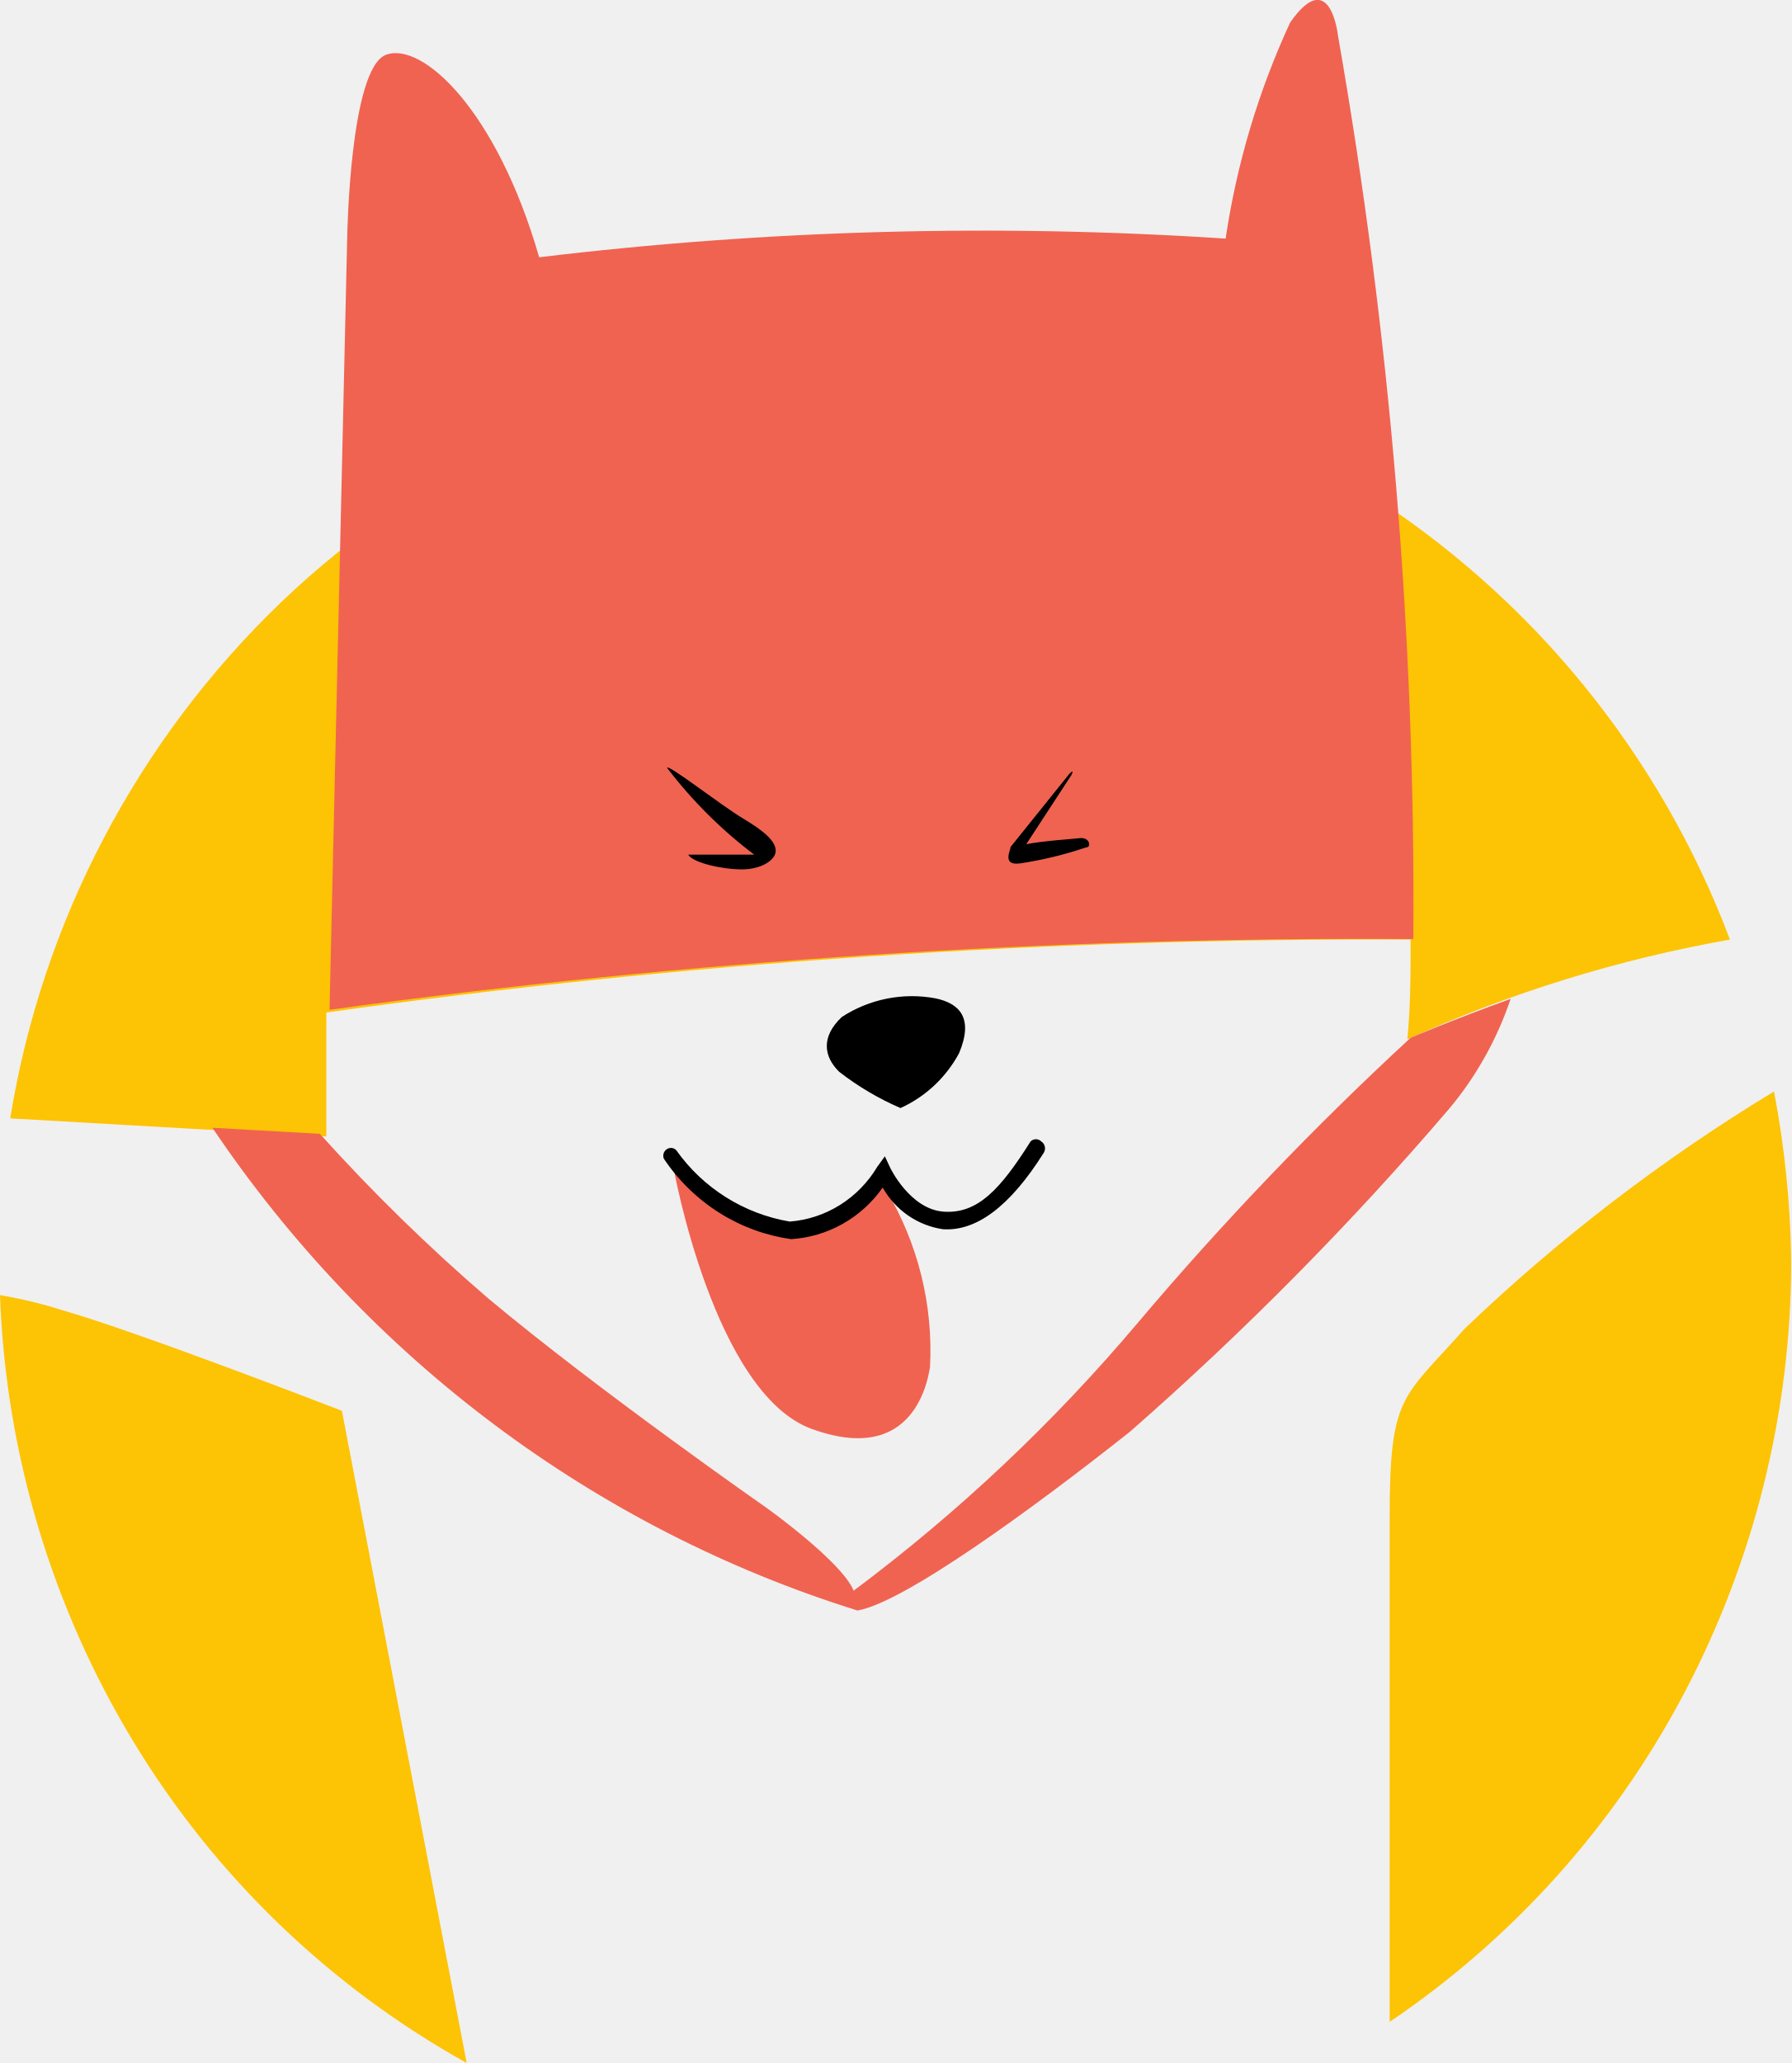
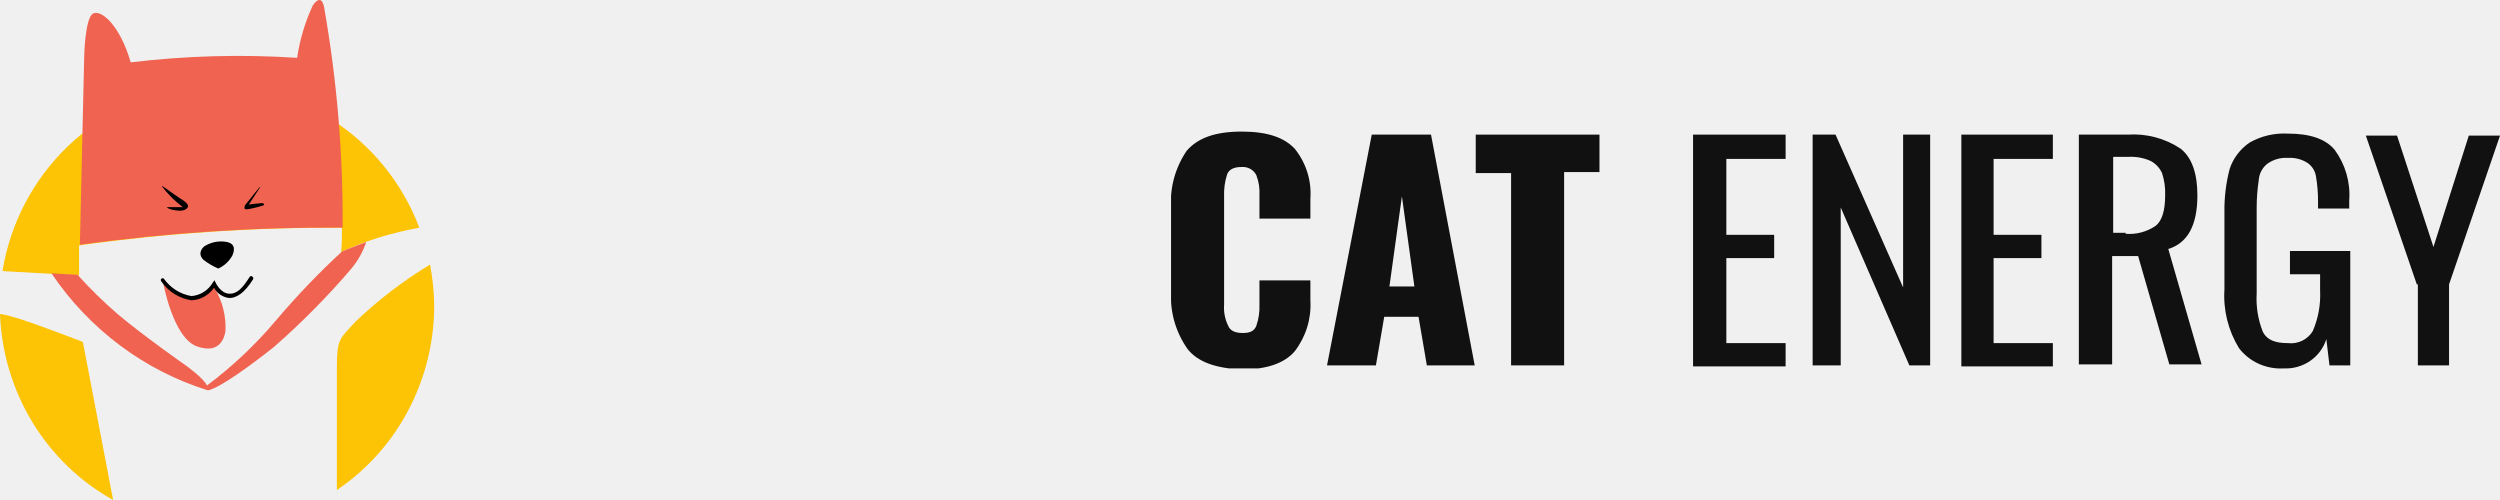
- <svg xmlns="http://www.w3.org/2000/svg" width="33" height="38" fill="none">
-   <g clip-path="url(#a)">
-     <path fill="#FDC305" d="M6.012 20.935V18.65a139.135 139.135 0 0 1 19.976-1.343c0 .606 0 1.222-.06 1.838 1.9-.86 3.896-1.477 5.943-1.838a16.767 16.767 0 0 0-6.767-8.285 16.248 16.248 0 0 0-10.306-2.398c-3.6.374-6.98 1.945-9.62 4.47a16.948 16.948 0 0 0-4.99 9.506l5.824.334ZM26.978 24.481c-1.149 1.293-1.376 1.213-1.376 3.486v9.275a16.692 16.692 0 0 0 5.425-6.052A17.08 17.08 0 0 0 33 23.237c-.013-1.051-.12-2.1-.317-3.132a32.856 32.856 0 0 0-5.705 4.375ZM6.299 25.987s-3.754-1.455-5.14-1.85A8.33 8.33 0 0 0 0 23.856a17.066 17.066 0 0 0 2.463 8.233A16.633 16.633 0 0 0 8.598 38L6.299 25.987Z" />
-     <path fill="#F06351" d="M26.038 17.297A92.52 92.52 0 0 0 24.65.657s-.139-1.304-.881-.243a14.583 14.583 0 0 0-1.189 3.981 68.295 68.295 0 0 0-12.647.344C9.15 2.02 7.774.758 7.11 1.01c-.664.253-.713 3.345-.713 3.345L6.071 18.6a139.094 139.094 0 0 1 19.967-1.303Z" />
-     <path fill="#000" d="M12.29 14.145c0-.09.991.687 1.397.93.406.242.604.424.604.596s-.267.343-.623.343c-.357 0-.902-.12-.99-.272h1.217a8.34 8.34 0 0 1-1.604-1.597ZM19.699 14.256l-1.08 1.344c0 .06-.168.354.179.303.41-.062.814-.16 1.208-.293.109 0 .07-.192-.109-.172-.178.02-.683.051-.99.112l.832-1.274s.069-.13-.04-.02ZM16.59 20.41c.458-.207.838-.562 1.079-1.01.277-.658 0-.92-.436-1.011a2.367 2.367 0 0 0-1.723.343c-.387.364-.337.728-.05 1.01.348.27.727.494 1.13.668Z" />
-     <path fill="#F06351" d="M16.193 21.672c-.111.231-.266.437-.456.607a1.693 1.693 0 0 1-.99.384 2.1 2.1 0 0 1-1.456-.435 2.289 2.289 0 0 1-.525-.444 1.059 1.059 0 0 0-.356-.263s.742 4.142 2.545 4.8c1.803.656 2.12-.759 2.179-1.143a5.758 5.758 0 0 0-.812-3.263c-.02-.313-.03-.111-.129-.243Z" />
-     <path fill="#000" d="M14.569 22.824a3.364 3.364 0 0 1-1.3-.474 3.437 3.437 0 0 1-1.039-1.007.145.145 0 0 1 .076-.187.136.136 0 0 1 .153.031 3.22 3.22 0 0 0 2.09 1.314c.328-.025.646-.13.927-.306.28-.176.516-.417.687-.704l.139-.192.099.212s.366.768.99.808c.624.04 1.04-.414 1.595-1.293a.138.138 0 0 1 .198 0c.032.02.055.053.064.09a.154.154 0 0 1-.015.112c-.633 1.01-1.257 1.455-1.861 1.414a1.518 1.518 0 0 1-.642-.253 1.555 1.555 0 0 1-.468-.514 2.255 2.255 0 0 1-.74.67c-.294.165-.62.26-.953.28Z" />
-     <path fill="#F06351" d="M25.988 19.116a58.7 58.7 0 0 0-5.021 5.244 31.579 31.579 0 0 1-5.24 4.94c-.217-.535-1.604-1.525-1.604-1.525s-3.1-2.162-5.13-3.86a34.1 34.1 0 0 1-3.1-3.03l-1.98-.112c2.861 4.25 7.05 7.384 11.884 8.892.852-.142 3.238-1.88 5.021-3.294a58.146 58.146 0 0 0 5.883-5.951c.498-.596.88-1.281 1.13-2.021-1.09.394-1.843.717-1.843.717Z" />
+ <svg xmlns="http://www.w3.org/2000/svg" width="190" height="38" viewBox="0 0 190 38" fill="none">
+   <g clip-path="url(#clip0_92566_560)">
+     <path d="M6.012 20.935V18.651C12.631 17.724 19.306 17.275 25.988 17.308C25.988 17.914 25.988 18.53 25.929 19.146C27.828 18.287 29.824 17.669 31.871 17.308C30.566 13.864 28.188 10.954 25.104 9.023C22.019 7.093 18.398 6.251 14.798 6.625C11.198 6.999 7.818 8.57 5.178 11.095C2.539 13.62 0.785 16.96 0.188 20.601L6.012 20.935Z" fill="#FDC305" />
+     <path d="M26.978 24.481C25.829 25.774 25.602 25.694 25.602 27.967C25.602 28.887 25.602 32.918 25.602 37.242C27.872 35.712 29.736 33.633 31.027 31.189C32.318 28.746 32.996 26.014 33 23.238C32.987 22.187 32.881 21.139 32.683 20.106C30.631 21.349 28.718 22.816 26.978 24.481Z" fill="#FDC305" />
+     <path d="M6.299 25.987C6.299 25.987 2.545 24.532 1.159 24.138C0.78 24.016 0.392 23.921 0 23.855C0.107 26.771 0.956 29.608 2.463 32.088C3.971 34.568 6.084 36.605 8.597 38L6.299 25.987Z" fill="#FDC305" />
+     <path d="M26.038 17.297C26.078 11.719 25.614 6.148 24.651 0.657C24.651 0.657 24.512 -0.647 23.77 0.414C23.186 1.675 22.786 3.016 22.581 4.395C18.364 4.118 14.13 4.233 9.934 4.739C9.151 2.021 7.775 0.758 7.111 1.01C6.447 1.263 6.398 4.355 6.398 4.355L6.071 18.601C12.688 17.688 19.36 17.252 26.038 17.297Z" fill="#F06351" />
+     <path d="M12.291 14.145C12.291 14.054 13.281 14.832 13.687 15.075C14.093 15.317 14.291 15.499 14.291 15.671C14.291 15.843 14.024 16.014 13.668 16.014C13.311 16.014 12.766 15.893 12.677 15.742H13.608H13.895C13.292 15.286 12.752 14.749 12.291 14.145Z" fill="black" />
+     <path d="M19.699 14.256L18.619 15.6C18.619 15.661 18.451 15.954 18.798 15.903C19.208 15.841 19.612 15.743 20.006 15.61C20.115 15.61 20.075 15.418 19.897 15.438C19.719 15.459 19.214 15.489 18.907 15.55L19.739 14.277C19.739 14.277 19.808 14.145 19.699 14.256Z" fill="black" />
+     <path d="M16.589 20.41C17.048 20.203 17.428 19.848 17.669 19.399C17.946 18.742 17.669 18.48 17.233 18.389C16.637 18.278 16.021 18.4 15.51 18.732C15.123 19.096 15.173 19.46 15.46 19.743C15.808 20.012 16.187 20.236 16.589 20.41Z" fill="black" />
+     <path d="M16.193 21.672C16.082 21.903 15.927 22.109 15.737 22.279C15.455 22.51 15.109 22.645 14.747 22.663C14.226 22.705 13.708 22.55 13.291 22.228C13.095 22.108 12.918 21.958 12.766 21.784C12.667 21.672 12.545 21.582 12.41 21.521C12.41 21.521 13.152 25.663 14.955 26.32C16.758 26.977 17.074 25.562 17.134 25.178C17.193 24.032 16.91 22.894 16.322 21.915C16.302 21.602 16.292 21.804 16.193 21.672Z" fill="#F06351" />
+     <path d="M14.569 22.824C14.108 22.758 13.666 22.597 13.27 22.35C12.873 22.104 12.53 21.777 12.261 21.39C12.248 21.376 12.238 21.361 12.23 21.343C12.223 21.326 12.22 21.307 12.22 21.288C12.22 21.27 12.223 21.251 12.23 21.234C12.238 21.216 12.248 21.201 12.261 21.187C12.274 21.174 12.289 21.163 12.306 21.156C12.323 21.149 12.342 21.145 12.36 21.145C12.379 21.145 12.397 21.149 12.414 21.156C12.431 21.163 12.446 21.174 12.459 21.187C12.959 21.889 13.71 22.361 14.549 22.501C14.877 22.476 15.195 22.371 15.476 22.195C15.757 22.019 15.992 21.778 16.163 21.491L16.302 21.299L16.401 21.511C16.401 21.511 16.767 22.279 17.391 22.319C18.015 22.36 18.431 21.905 18.986 21.026C18.999 21.012 19.014 21.002 19.031 20.994C19.048 20.987 19.067 20.983 19.085 20.983C19.103 20.983 19.122 20.987 19.139 20.994C19.156 21.002 19.171 21.012 19.184 21.026C19.216 21.047 19.239 21.079 19.248 21.117C19.257 21.154 19.252 21.194 19.233 21.228C18.6 22.238 17.976 22.683 17.372 22.642C17.142 22.608 16.923 22.521 16.73 22.389C16.538 22.256 16.378 22.08 16.262 21.875C16.067 22.152 15.814 22.381 15.521 22.546C15.228 22.71 14.903 22.805 14.569 22.824Z" fill="black" />
+     <path d="M25.988 19.116C24.21 20.757 22.533 22.508 20.967 24.36C19.41 26.205 17.653 27.863 15.727 29.301C15.51 28.765 14.123 27.775 14.123 27.775C14.123 27.775 11.023 25.613 8.993 23.915C7.898 22.973 6.862 21.961 5.893 20.884L3.912 20.773C6.774 25.022 10.964 28.157 15.797 29.665C16.649 29.523 19.035 27.785 20.818 26.371C22.917 24.534 24.883 22.545 26.701 20.42C27.199 19.825 27.582 19.139 27.83 18.399C26.741 18.793 25.988 19.116 25.988 19.116Z" fill="#F06351" />
+   </g>
+   <g clip-path="url(#clip1_92566_560)">
+     <path d="M90.264 26.538C89.37 25.276 88.925 23.763 89 22.231V15.846C88.892 14.298 89.308 12.758 90.186 11.461C91.055 10.461 92.398 10 94.374 10C96.35 10 97.614 10.461 98.404 11.308C99.263 12.379 99.685 13.721 99.59 15.077V16.615H95.718V14.846C95.749 14.323 95.668 13.799 95.48 13.308C95.38 13.109 95.221 12.945 95.024 12.835C94.827 12.726 94.6 12.676 94.374 12.692C93.821 12.692 93.426 12.846 93.268 13.231C93.089 13.777 93.009 14.35 93.031 14.923V23.154C92.989 23.71 93.098 24.267 93.347 24.769C93.505 25.154 93.9 25.308 94.453 25.308C95.006 25.308 95.322 25.154 95.48 24.769C95.66 24.249 95.74 23.702 95.718 23.154V21.308H99.59V22.846C99.67 24.224 99.251 25.585 98.404 26.692C97.614 27.615 96.271 28.077 94.374 28.077C92.477 28 91.055 27.538 90.264 26.538Z" fill="#111111" />
+     <path d="M104.253 10.231H108.757L112.077 27.769H108.441L107.809 24.077H105.201L104.569 27.769H100.854L104.253 10.231ZM107.493 21.769L106.545 14.923L105.596 21.769H107.493Z" fill="#111111" />
+     <path d="M114.843 13.154H112.156V10.231H121.56V13.077H118.873V27.769H114.843V13.154Z" fill="#111111" />
+     <path d="M128.752 10.231H135.707V12.077H131.202V17.846H134.837V19.615H131.202V26.077H135.707V27.846H128.673V10.231H128.752Z" fill="#111111" />
+     <path d="M137.761 10.231H139.5L144.637 21.846V10.231H146.692V27.769H145.111L139.895 15.769V27.769H137.761V10.231Z" fill="#111111" />
+     <path d="M149.063 10.231H156.017V12.077H151.513V17.846H155.148V19.615H151.513V26.077H156.017V27.846H149.063V10.231Z" fill="#111111" />
+     <path d="M158.072 10.231H161.707C163.137 10.135 164.559 10.514 165.738 11.308C166.607 12 167.002 13.231 167.002 14.846C167.002 17.077 166.291 18.462 164.79 18.923L167.318 27.692H164.869L162.498 19.462H160.522V27.692H157.993V10.231H158.072ZM161.549 17.769C162.364 17.835 163.176 17.616 163.841 17.154C164.315 16.769 164.552 16 164.552 14.846C164.574 14.273 164.494 13.7 164.315 13.154C164.137 12.762 163.832 12.437 163.446 12.231C162.902 11.989 162.304 11.884 161.707 11.923H160.601V17.692H161.549V17.769Z" fill="#111111" />
+     <path d="M170.164 26.462C169.342 25.117 168.956 23.562 169.057 22V16.154C169.038 15.039 169.171 13.927 169.452 12.846C169.717 12.039 170.244 11.337 170.954 10.846C171.836 10.338 172.854 10.097 173.878 10.154C175.538 10.154 176.723 10.539 177.434 11.385C178.252 12.502 178.644 13.862 178.541 15.231V15.846H176.17V15.308C176.173 14.664 176.12 14.02 176.012 13.385C175.945 12.983 175.718 12.623 175.379 12.385C174.935 12.101 174.408 11.966 173.878 12C173.311 11.965 172.75 12.128 172.297 12.461C172.111 12.614 171.959 12.802 171.851 13.013C171.742 13.225 171.679 13.456 171.665 13.692C171.561 14.38 171.508 15.074 171.507 15.769V22.308C171.449 23.304 171.61 24.301 171.981 25.231C172.297 25.846 172.93 26.077 173.878 26.077C174.252 26.122 174.632 26.059 174.97 25.895C175.307 25.73 175.587 25.473 175.775 25.154C176.192 24.181 176.381 23.13 176.328 22.077V20.846H174.036V19.077H178.62V27.769H177.039L176.802 25.769C176.595 26.439 176.163 27.023 175.576 27.427C174.989 27.831 174.28 28.033 173.562 28C172.909 28.037 172.256 27.916 171.663 27.648C171.07 27.379 170.555 26.972 170.164 26.462Z" fill="#111111" />
+     <path d="M183.678 21.615L179.805 10.308H182.176L184.942 18.769L187.629 10.308H190L186.128 21.615V27.769H183.757V21.615H183.678Z" fill="#111111" />
  </g>
  <defs>
-     <clipPath id="a">
-       <path fill="#fff" d="M0 0h33v38H0z" />
+     <clipPath id="clip0_92566_560">
+       <rect width="33" height="38" fill="white" />
+     </clipPath>
+     <clipPath id="clip1_92566_560">
+       <rect width="101" height="18" fill="white" transform="translate(89 10)" />
    </clipPath>
  </defs>
</svg>
